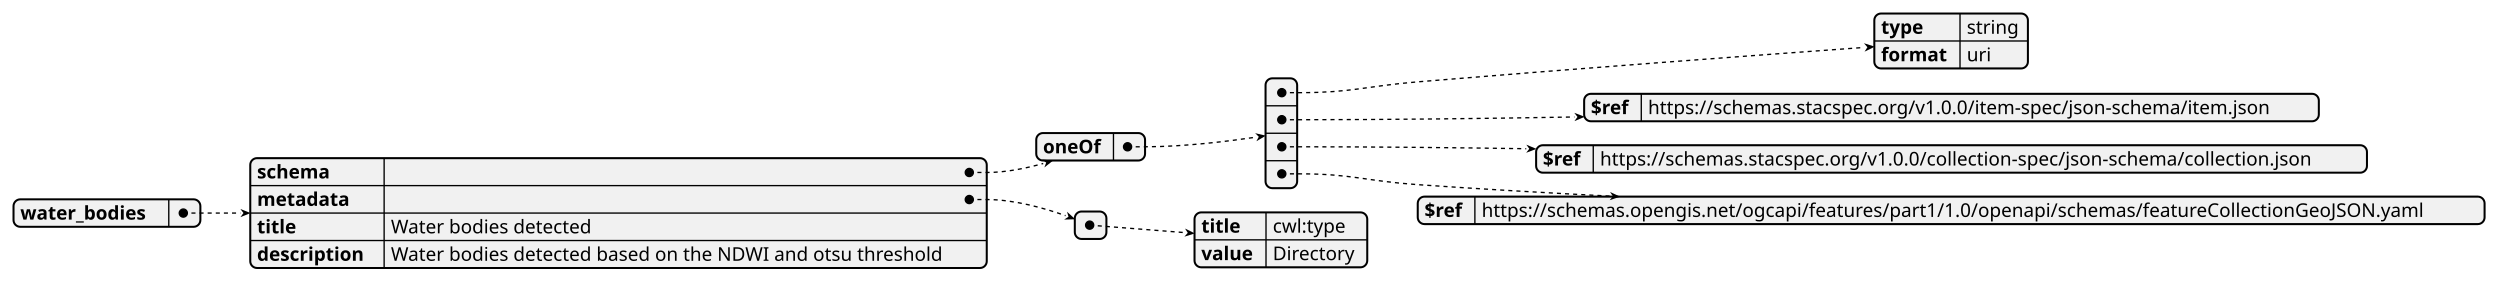
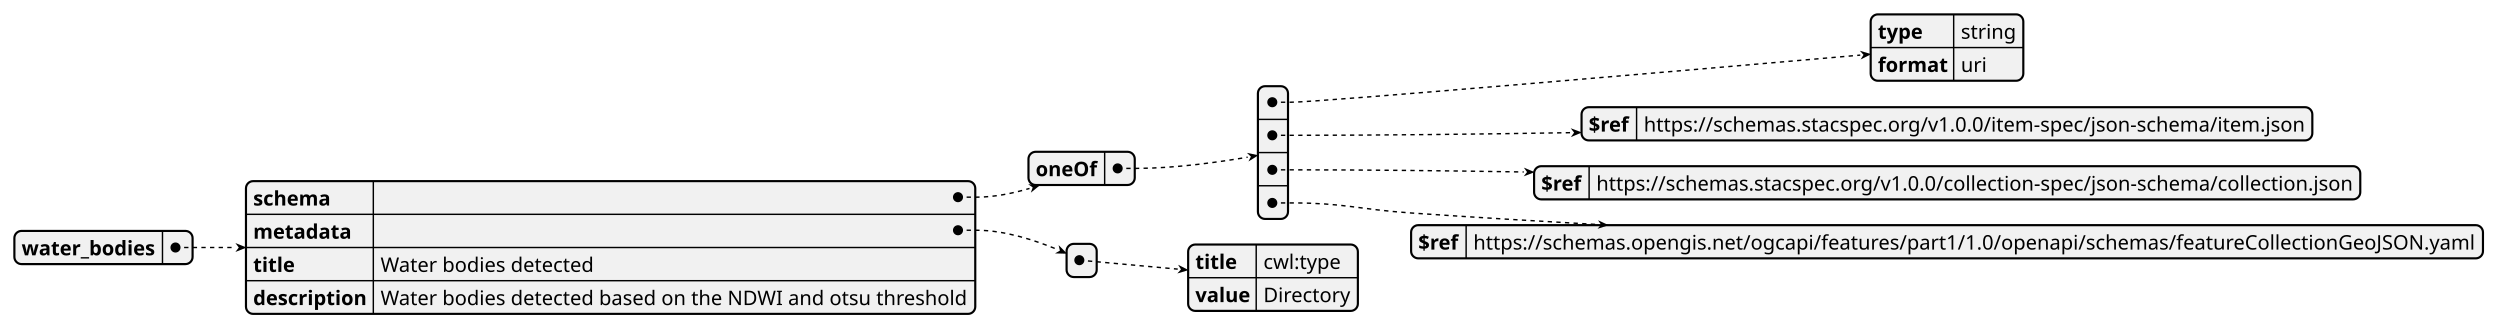
- <svg xmlns="http://www.w3.org/2000/svg" contentStyleType="text/css" data-diagram-type="JSON" height="210px" preserveAspectRatio="none" style="width:1848px;height:210px;background:#FFFFFF;" version="1.1" viewBox="0 0 1848 210" width="1848px" zoomAndPan="magnify">
+ <svg xmlns="http://www.w3.org/2000/svg" contentStyleType="text/css" data-diagram-type="JSON" height="230px" preserveAspectRatio="none" style="width:1738px;height:230px;background:#FFFFFF;" version="1.1" viewBox="0 0 1738 230" width="1738px" zoomAndPan="magnify">
  <defs />
  <g>
-     <rect fill="#F1F1F1" height="20.297" rx="5" ry="5" style="stroke:#F1F1F1;stroke-width:1.5;" width="138.111" x="10" y="147.352" />
-     <text fill="#000000" font-family="sans-serif" font-size="14" font-weight="bold" lengthAdjust="spacing" textLength="104.761" x="15" y="162.347">water_bodies</text>
-     <text fill="#000000" font-family="sans-serif" font-size="14" lengthAdjust="spacing" textLength="13.351" x="129.761" y="162.347">   </text>
-     <line style="stroke:#000000;stroke-width:1;" x1="124.761" x2="124.761" y1="147.352" y2="167.648" />
-     <rect fill="none" height="20.297" rx="5" ry="5" style="stroke:#000000;stroke-width:1.5;" width="138.111" x="10" y="147.352" />
-     <rect fill="#F1F1F1" height="81.188" rx="5" ry="5" style="stroke:#F1F1F1;stroke-width:1.5;" width="544.405" x="185" y="116.906" />
-     <text fill="#000000" font-family="sans-serif" font-size="14" font-weight="bold" lengthAdjust="spacing" textLength="60.129" x="190" y="131.901">schema</text>
-     <text fill="#000000" font-family="sans-serif" font-size="14" lengthAdjust="spacing" textLength="13.351" x="288.949" y="131.901">   </text>
-     <line style="stroke:#000000;stroke-width:1;" x1="283.949" x2="283.949" y1="116.906" y2="137.203" />
-     <line style="stroke:#000000;stroke-width:1;" x1="185" x2="729.405" y1="137.203" y2="137.203" />
-     <text fill="#000000" font-family="sans-serif" font-size="14" font-weight="bold" lengthAdjust="spacing" textLength="75.831" x="190" y="152.198">metadata</text>
-     <text fill="#000000" font-family="sans-serif" font-size="14" lengthAdjust="spacing" textLength="13.351" x="288.949" y="152.198">   </text>
-     <line style="stroke:#000000;stroke-width:1;" x1="283.949" x2="283.949" y1="137.203" y2="157.5" />
-     <line style="stroke:#000000;stroke-width:1;" x1="185" x2="729.405" y1="157.5" y2="157.5" />
-     <text fill="#000000" font-family="sans-serif" font-size="14" font-weight="bold" lengthAdjust="spacing" textLength="32.477" x="190" y="172.495">title</text>
-     <text fill="#000000" font-family="sans-serif" font-size="14" lengthAdjust="spacing" textLength="159.606" x="288.949" y="172.495">Water bodies detected</text>
-     <line style="stroke:#000000;stroke-width:1;" x1="283.949" x2="283.949" y1="157.5" y2="177.797" />
-     <line style="stroke:#000000;stroke-width:1;" x1="185" x2="729.405" y1="177.797" y2="177.797" />
-     <text fill="#000000" font-family="sans-serif" font-size="14" font-weight="bold" lengthAdjust="spacing" textLength="88.949" x="190" y="192.792">description</text>
-     <text fill="#000000" font-family="sans-serif" font-size="14" lengthAdjust="spacing" textLength="435.456" x="288.949" y="192.792">Water bodies detected based on the NDWI and otsu threshold</text>
-     <line style="stroke:#000000;stroke-width:1;" x1="283.949" x2="283.949" y1="177.797" y2="198.094" />
-     <rect fill="none" height="81.188" rx="5" ry="5" style="stroke:#000000;stroke-width:1.5;" width="544.405" x="185" y="116.906" />
-     <rect fill="#F1F1F1" height="20.297" rx="5" ry="5" style="stroke:#F1F1F1;stroke-width:1.5;" width="80.423" x="766" y="98.352" />
-     <text fill="#000000" font-family="sans-serif" font-size="14" font-weight="bold" lengthAdjust="spacing" textLength="47.072" x="771" y="113.347">oneOf</text>
-     <text fill="#000000" font-family="sans-serif" font-size="14" lengthAdjust="spacing" textLength="13.351" x="828.072" y="113.347">   </text>
-     <line style="stroke:#000000;stroke-width:1;" x1="823.072" x2="823.072" y1="98.352" y2="118.648" />
-     <rect fill="none" height="20.297" rx="5" ry="5" style="stroke:#000000;stroke-width:1.5;" width="80.423" x="766" y="98.352" />
-     <rect fill="#F1F1F1" height="81.188" rx="5" ry="5" style="stroke:#F1F1F1;stroke-width:1.5;" width="23.351" x="935.5" y="57.906" />
-     <text fill="#000000" font-family="sans-serif" font-size="14" lengthAdjust="spacing" textLength="13.351" x="940.5" y="72.901">   </text>
-     <line style="stroke:#000000;stroke-width:1;" x1="935.5" x2="958.851" y1="78.203" y2="78.203" />
-     <text fill="#000000" font-family="sans-serif" font-size="14" lengthAdjust="spacing" textLength="13.351" x="940.5" y="93.198">   </text>
-     <line style="stroke:#000000;stroke-width:1;" x1="935.5" x2="958.851" y1="98.5" y2="98.5" />
-     <text fill="#000000" font-family="sans-serif" font-size="14" lengthAdjust="spacing" textLength="13.351" x="940.5" y="113.495">   </text>
-     <line style="stroke:#000000;stroke-width:1;" x1="935.5" x2="958.851" y1="118.797" y2="118.797" />
-     <text fill="#000000" font-family="sans-serif" font-size="14" lengthAdjust="spacing" textLength="13.351" x="940.5" y="133.792">   </text>
-     <rect fill="none" height="81.188" rx="5" ry="5" style="stroke:#000000;stroke-width:1.5;" width="23.351" x="935.5" y="57.906" />
-     <rect fill="#F1F1F1" height="40.594" rx="5" ry="5" style="stroke:#F1F1F1;stroke-width:1.5;" width="113.529" x="1385.5" y="10" />
-     <text fill="#000000" font-family="sans-serif" font-size="14" font-weight="bold" lengthAdjust="spacing" textLength="35.335" x="1390.5" y="24.995">type</text>
-     <text fill="#000000" font-family="sans-serif" font-size="14" lengthAdjust="spacing" textLength="40.188" x="1453.841" y="24.995">string</text>
-     <line style="stroke:#000000;stroke-width:1;" x1="1448.841" x2="1448.841" y1="10" y2="30.297" />
-     <line style="stroke:#000000;stroke-width:1;" x1="1385.5" x2="1499.029" y1="30.297" y2="30.297" />
-     <text fill="#000000" font-family="sans-serif" font-size="14" font-weight="bold" lengthAdjust="spacing" textLength="53.341" x="1390.5" y="45.292">format</text>
-     <text fill="#000000" font-family="sans-serif" font-size="14" lengthAdjust="spacing" textLength="18.519" x="1453.841" y="45.292">uri</text>
-     <line style="stroke:#000000;stroke-width:1;" x1="1448.841" x2="1448.841" y1="30.297" y2="50.594" />
-     <rect fill="none" height="40.594" rx="5" ry="5" style="stroke:#000000;stroke-width:1.5;" width="113.529" x="1385.5" y="10" />
-     <rect fill="#F1F1F1" height="20.297" rx="5" ry="5" style="stroke:#F1F1F1;stroke-width:1.5;" width="543.079" x="1171" y="69.352" />
-     <text fill="#000000" font-family="sans-serif" font-size="14" font-weight="bold" lengthAdjust="spacing" textLength="32.231" x="1176" y="84.347">$ref</text>
-     <text fill="#000000" font-family="sans-serif" font-size="14" lengthAdjust="spacing" textLength="490.848" x="1218.231" y="84.347">https://schemas.stacspec.org/v1.0.0/item-spec/json-schema/item.json</text>
-     <line style="stroke:#000000;stroke-width:1;" x1="1213.231" x2="1213.231" y1="69.352" y2="89.648" />
-     <rect fill="none" height="20.297" rx="5" ry="5" style="stroke:#000000;stroke-width:1.5;" width="543.079" x="1171" y="69.352" />
-     <rect fill="#F1F1F1" height="20.297" rx="5" ry="5" style="stroke:#F1F1F1;stroke-width:1.5;" width="614.159" x="1135.5" y="107.352" />
-     <text fill="#000000" font-family="sans-serif" font-size="14" font-weight="bold" lengthAdjust="spacing" textLength="32.231" x="1140.5" y="122.347">$ref</text>
-     <text fill="#000000" font-family="sans-serif" font-size="14" lengthAdjust="spacing" textLength="561.928" x="1182.731" y="122.347">https://schemas.stacspec.org/v1.0.0/collection-spec/json-schema/collection.json</text>
-     <line style="stroke:#000000;stroke-width:1;" x1="1177.731" x2="1177.731" y1="107.352" y2="127.648" />
-     <rect fill="none" height="20.297" rx="5" ry="5" style="stroke:#000000;stroke-width:1.5;" width="614.159" x="1135.5" y="107.352" />
-     <rect fill="#F1F1F1" height="20.297" rx="5" ry="5" style="stroke:#F1F1F1;stroke-width:1.5;" width="788.599" x="1048" y="145.352" />
-     <text fill="#000000" font-family="sans-serif" font-size="14" font-weight="bold" lengthAdjust="spacing" textLength="32.231" x="1053" y="160.347">$ref</text>
-     <text fill="#000000" font-family="sans-serif" font-size="14" lengthAdjust="spacing" textLength="736.367" x="1095.231" y="160.347">https://schemas.opengis.net/ogcapi/features/part1/1.0/openapi/schemas/featureCollectionGeoJSON.yaml</text>
-     <line style="stroke:#000000;stroke-width:1;" x1="1090.231" x2="1090.231" y1="145.352" y2="165.648" />
-     <rect fill="none" height="20.297" rx="5" ry="5" style="stroke:#000000;stroke-width:1.5;" width="788.599" x="1048" y="145.352" />
-     <rect fill="#F1F1F1" height="20.297" rx="5" ry="5" style="stroke:#F1F1F1;stroke-width:1.5;" width="23.351" x="794.5" y="156.352" />
-     <text fill="#000000" font-family="sans-serif" font-size="14" lengthAdjust="spacing" textLength="13.351" x="799.5" y="171.347">   </text>
-     <rect fill="none" height="20.297" rx="5" ry="5" style="stroke:#000000;stroke-width:1.5;" width="23.351" x="794.5" y="156.352" />
-     <rect fill="#F1F1F1" height="40.594" rx="5" ry="5" style="stroke:#F1F1F1;stroke-width:1.5;" width="127.666" x="883" y="157" />
-     <text fill="#000000" font-family="sans-serif" font-size="14" font-weight="bold" lengthAdjust="spacing" textLength="32.477" x="888" y="171.995">title</text>
-     <text fill="#000000" font-family="sans-serif" font-size="14" lengthAdjust="spacing" textLength="59.028" x="940.834" y="171.995">cwl:type</text>
-     <line style="stroke:#000000;stroke-width:1;" x1="935.834" x2="935.834" y1="157" y2="177.297" />
-     <line style="stroke:#000000;stroke-width:1;" x1="883" x2="1010.666" y1="177.297" y2="177.297" />
-     <text fill="#000000" font-family="sans-serif" font-size="14" font-weight="bold" lengthAdjust="spacing" textLength="42.834" x="888" y="192.292">value</text>
-     <text fill="#000000" font-family="sans-serif" font-size="14" lengthAdjust="spacing" textLength="64.832" x="940.834" y="192.292">Directory</text>
-     <line style="stroke:#000000;stroke-width:1;" x1="935.834" x2="935.834" y1="177.297" y2="197.594" />
-     <rect fill="none" height="40.594" rx="5" ry="5" style="stroke:#000000;stroke-width:1.5;" width="127.666" x="883" y="157" />
-     <path d="M947.5,68.5 L960.5,68.5 C999.551,68.5 1009.085,63.76 1048,60.5 C1164.321,50.755 1300.076,40.711 1378.042,35.07" fill="none" style="stroke:#000000;stroke-width:1;stroke-dasharray:3,3;" />
-     <path d="M1378.268,38.2 L1380.389,34.901 L1377.816,31.94 L1385.867,34.505 L1378.268,38.2" fill="#000000" />
-     <ellipse cx="947.5" cy="68.5" fill="#000000" rx="3" ry="3" style="stroke:#000000;stroke-width:1;" />
-     <path d="M947.5,88.5 L960.5,88.5 C1026.313,88.5 1097.178,87.649 1163.765,86.471" fill="none" style="stroke:#000000;stroke-width:1;stroke-dasharray:3,3;" />
-     <path d="M1163.82,89.542 L1166.069,86.429 L1163.71,83.399 L1171.444,86.333 L1163.82,89.542" fill="#000000" />
-     <ellipse cx="947.5" cy="88.5" fill="#000000" rx="3" ry="3" style="stroke:#000000;stroke-width:1;" />
-     <path d="M947.5,108.5 L960.5,108.5 C1014.711,108.5 1072.349,109.077 1128.2,109.94" fill="none" style="stroke:#000000;stroke-width:1;stroke-dasharray:3,3;" />
-     <path d="M1128.153,112.944 L1130.454,109.975 L1128.247,106.935 L1135.712,110.057 L1128.153,112.944" fill="#000000" />
-     <ellipse cx="947.5" cy="108.5" fill="#000000" rx="3" ry="3" style="stroke:#000000;stroke-width:1;" />
-     <path d="M947.5,128.5 L960.5,128.5 C999.551,128.5 1009.044,133.781 1048,136.5 C1093.879,139.702 1142.802,142.532 1190.013,144.964" fill="none" style="stroke:#000000;stroke-width:1;stroke-dasharray:3,3;" />
-     <path d="M1189.859,147.989 L1192.282,145.08 L1190.168,141.939 L1197.575,145.351 L1189.859,147.989" fill="#000000" />
-     <ellipse cx="947.5" cy="128.5" fill="#000000" rx="3" ry="3" style="stroke:#000000;stroke-width:1;" />
-     <path d="M833.5,108.5 L846.5,108.5 C875.176,108.5 908.25,104.378 928.254,101.427" fill="none" style="stroke:#000000;stroke-width:1;stroke-dasharray:3,3;" />
-     <path d="M928.71,104.418 L930.498,101.085 L927.798,98.436 L935.733,100.288 L928.71,104.418" fill="#000000" />
-     <ellipse cx="833.5" cy="108.5" fill="#000000" rx="3" ry="3" style="stroke:#000000;stroke-width:1;" />
-     <path d="M716.5,127.5 L729.5,127.5 C743.37,127.5 758.251,124.485 771.136,120.856" fill="none" style="stroke:#000000;stroke-width:1;stroke-dasharray:3,3;" />
-     <path d="M772.011,123.79 L773.336,120.2 L770.26,117.923 L778.469,118.668 L772.011,123.79" fill="#000000" />
-     <ellipse cx="716.5" cy="127.5" fill="#000000" rx="3" ry="3" style="stroke:#000000;stroke-width:1;" />
-     <path d="M805.476,166.42 L818.436,167.438 C831.506,168.465 853.571,170.198 875.737,171.94" fill="none" style="stroke:#000000;stroke-width:1;stroke-dasharray:3,3;" />
-     <path d="M875.501,174.943 L877.99,172.117 L875.973,168.937 L883.245,172.53 L875.501,174.943" fill="#000000" />
-     <ellipse cx="805.476" cy="166.42" fill="#000000" rx="3" ry="3" style="stroke:#000000;stroke-width:1;" />
-     <path d="M716.5,147.5 L729.5,147.5 C749.884,147.5 772.449,154.012 787.655,159.412" fill="none" style="stroke:#000000;stroke-width:1;stroke-dasharray:3,3;" />
-     <path d="M786.583,162.304 L789.824,160.216 L788.728,156.519 L794.886,162.093 L786.583,162.304" fill="#000000" />
-     <ellipse cx="716.5" cy="147.5" fill="#000000" rx="3" ry="3" style="stroke:#000000;stroke-width:1;" />
-     <path d="M135.5,157.5 L148.5,157.5 C158.087,157.5 167.843,157.5 177.695,157.5" fill="none" style="stroke:#000000;stroke-width:1;stroke-dasharray:3,3;" />
-     <path d="M177.695,160.521 L179.961,157.5 L177.695,154.479 L185.247,157.5 L177.695,160.521" fill="#000000" />
-     <ellipse cx="135.5" cy="157.5" fill="#000000" rx="3" ry="3" style="stroke:#000000;stroke-width:1;" />
+     <rect fill="#F1F1F1" height="23.068" rx="5" ry="5" style="stroke:#F1F1F1;stroke-width:1.5;" width="123.88" x="10" y="160.534" />
+     <text fill="#000000" font-family="sans-serif" font-size="14" font-weight="bold" lengthAdjust="spacing" textLength="92.96" x="15" y="177.5">water_bodies</text>
+     <text fill="#000000" font-family="sans-serif" font-size="14" lengthAdjust="spacing" textLength="10.92" x="117.96" y="177.5">   </text>
+     <line style="stroke:#000000;stroke-width:1;" x1="112.96" x2="112.96" y1="160.534" y2="183.602" />
+     <rect fill="none" height="23.068" rx="5" ry="5" style="stroke:#000000;stroke-width:1.5;" width="123.88" x="10" y="160.534" />
+     <rect fill="#F1F1F1" height="92.272" rx="5" ry="5" style="stroke:#F1F1F1;stroke-width:1.5;" width="506.999" x="171" y="125.932" />
+     <text fill="#000000" font-family="sans-serif" font-size="14" font-weight="bold" lengthAdjust="spacing" textLength="53.543" x="176" y="142.898">schema</text>
+     <text fill="#000000" font-family="sans-serif" font-size="14" lengthAdjust="spacing" textLength="10.92" x="264.536" y="142.898">   </text>
+     <line style="stroke:#000000;stroke-width:1;" x1="259.536" x2="259.536" y1="125.932" y2="149" />
+     <line style="stroke:#000000;stroke-width:1;" x1="171" x2="677.999" y1="149" y2="149" />
+     <text fill="#000000" font-family="sans-serif" font-size="14" font-weight="bold" lengthAdjust="spacing" textLength="66.766" x="176" y="165.966">metadata</text>
+     <text fill="#000000" font-family="sans-serif" font-size="14" lengthAdjust="spacing" textLength="10.92" x="264.536" y="165.966">   </text>
+     <line style="stroke:#000000;stroke-width:1;" x1="259.536" x2="259.536" y1="149" y2="172.068" />
+     <line style="stroke:#000000;stroke-width:1;" x1="171" x2="677.999" y1="172.068" y2="172.068" />
+     <text fill="#000000" font-family="sans-serif" font-size="14" font-weight="bold" lengthAdjust="spacing" textLength="27.415" x="176" y="189.034">title</text>
+     <text fill="#000000" font-family="sans-serif" font-size="14" lengthAdjust="spacing" textLength="148.525" x="264.536" y="189.034">Water bodies detected</text>
+     <line style="stroke:#000000;stroke-width:1;" x1="259.536" x2="259.536" y1="172.068" y2="195.136" />
+     <line style="stroke:#000000;stroke-width:1;" x1="171" x2="677.999" y1="195.136" y2="195.136" />
+     <text fill="#000000" font-family="sans-serif" font-size="14" font-weight="bold" lengthAdjust="spacing" textLength="78.536" x="176" y="212.102">description</text>
+     <text fill="#000000" font-family="sans-serif" font-size="14" lengthAdjust="spacing" textLength="408.462" x="264.536" y="212.102">Water bodies detected based on the NDWI and otsu threshold</text>
+     <line style="stroke:#000000;stroke-width:1;" x1="259.536" x2="259.536" y1="195.136" y2="218.204" />
+     <rect fill="none" height="92.272" rx="5" ry="5" style="stroke:#000000;stroke-width:1.5;" width="506.999" x="171" y="125.932" />
+     <rect fill="#F1F1F1" height="23.068" rx="5" ry="5" style="stroke:#F1F1F1;stroke-width:1.5;" width="73.875" x="715" y="105.534" />
+     <text fill="#000000" font-family="sans-serif" font-size="14" font-weight="bold" lengthAdjust="spacing" textLength="42.955" x="720" y="122.5">oneOf</text>
+     <text fill="#000000" font-family="sans-serif" font-size="14" lengthAdjust="spacing" textLength="10.92" x="772.955" y="122.5">   </text>
+     <line style="stroke:#000000;stroke-width:1;" x1="767.955" x2="767.955" y1="105.534" y2="128.602" />
+     <rect fill="none" height="23.068" rx="5" ry="5" style="stroke:#000000;stroke-width:1.5;" width="73.875" x="715" y="105.534" />
+     <rect fill="#F1F1F1" height="92.272" rx="5" ry="5" style="stroke:#F1F1F1;stroke-width:1.5;" width="20.92" x="874.5" y="59.932" />
+     <text fill="#000000" font-family="sans-serif" font-size="14" lengthAdjust="spacing" textLength="10.92" x="879.5" y="76.898">   </text>
+     <line style="stroke:#000000;stroke-width:1;" x1="874.5" x2="895.42" y1="83" y2="83" />
+     <text fill="#000000" font-family="sans-serif" font-size="14" lengthAdjust="spacing" textLength="10.92" x="879.5" y="99.966">   </text>
+     <line style="stroke:#000000;stroke-width:1;" x1="874.5" x2="895.42" y1="106.068" y2="106.068" />
+     <text fill="#000000" font-family="sans-serif" font-size="14" lengthAdjust="spacing" textLength="10.92" x="879.5" y="123.034">   </text>
+     <line style="stroke:#000000;stroke-width:1;" x1="874.5" x2="895.42" y1="129.136" y2="129.136" />
+     <text fill="#000000" font-family="sans-serif" font-size="14" lengthAdjust="spacing" textLength="10.92" x="879.5" y="146.102">   </text>
+     <rect fill="none" height="92.272" rx="5" ry="5" style="stroke:#000000;stroke-width:1.5;" width="20.92" x="874.5" y="59.932" />
+     <rect fill="#F1F1F1" height="46.136" rx="5" ry="5" style="stroke:#F1F1F1;stroke-width:1.5;" width="106.107" x="1300.5" y="10" />
+     <text fill="#000000" font-family="sans-serif" font-size="14" font-weight="bold" lengthAdjust="spacing" textLength="30.45" x="1305.5" y="26.966">type</text>
+     <text fill="#000000" font-family="sans-serif" font-size="14" lengthAdjust="spacing" textLength="38.416" x="1363.191" y="26.966">string</text>
+     <line style="stroke:#000000;stroke-width:1;" x1="1358.191" x2="1358.191" y1="10" y2="33.068" />
+     <line style="stroke:#000000;stroke-width:1;" x1="1300.5" x2="1406.607" y1="33.068" y2="33.068" />
+     <text fill="#000000" font-family="sans-serif" font-size="14" font-weight="bold" lengthAdjust="spacing" textLength="47.691" x="1305.5" y="50.034">format</text>
+     <text fill="#000000" font-family="sans-serif" font-size="14" lengthAdjust="spacing" textLength="18.046" x="1363.191" y="50.034">uri</text>
+     <line style="stroke:#000000;stroke-width:1;" x1="1358.191" x2="1358.191" y1="33.068" y2="56.136" />
+     <rect fill="none" height="46.136" rx="5" ry="5" style="stroke:#000000;stroke-width:1.5;" width="106.107" x="1300.5" y="10" />
+     <rect fill="#F1F1F1" height="23.068" rx="5" ry="5" style="stroke:#F1F1F1;stroke-width:1.5;" width="508.024" x="1099.5" y="74.534" />
+     <text fill="#000000" font-family="sans-serif" font-size="14" font-weight="bold" lengthAdjust="spacing" textLength="28.252" x="1104.5" y="91.5">$ref</text>
+     <text fill="#000000" font-family="sans-serif" font-size="14" lengthAdjust="spacing" textLength="459.772" x="1142.752" y="91.5">https://schemas.stacspec.org/v1.0.0/item-spec/json-schema/item.json</text>
+     <line style="stroke:#000000;stroke-width:1;" x1="1137.752" x2="1137.752" y1="74.534" y2="97.602" />
+     <rect fill="none" height="23.068" rx="5" ry="5" style="stroke:#000000;stroke-width:1.5;" width="508.024" x="1099.5" y="74.534" />
+     <rect fill="#F1F1F1" height="23.068" rx="5" ry="5" style="stroke:#F1F1F1;stroke-width:1.5;" width="574.356" x="1066.5" y="115.534" />
+     <text fill="#000000" font-family="sans-serif" font-size="14" font-weight="bold" lengthAdjust="spacing" textLength="28.252" x="1071.5" y="132.5">$ref</text>
+     <text fill="#000000" font-family="sans-serif" font-size="14" lengthAdjust="spacing" textLength="526.104" x="1109.752" y="132.5">https://schemas.stacspec.org/v1.0.0/collection-spec/json-schema/collection.json</text>
+     <line style="stroke:#000000;stroke-width:1;" x1="1104.752" x2="1104.752" y1="115.534" y2="138.602" />
+     <rect fill="none" height="23.068" rx="5" ry="5" style="stroke:#000000;stroke-width:1.5;" width="574.356" x="1066.5" y="115.534" />
+     <rect fill="#F1F1F1" height="23.068" rx="5" ry="5" style="stroke:#F1F1F1;stroke-width:1.5;" width="745.155" x="981" y="156.534" />
+     <text fill="#000000" font-family="sans-serif" font-size="14" font-weight="bold" lengthAdjust="spacing" textLength="28.252" x="986" y="173.5">$ref</text>
+     <text fill="#000000" font-family="sans-serif" font-size="14" lengthAdjust="spacing" textLength="696.903" x="1024.252" y="173.5">https://schemas.opengis.net/ogcapi/features/part1/1.0/openapi/schemas/featureCollectionGeoJSON.yaml</text>
+     <line style="stroke:#000000;stroke-width:1;" x1="1019.252" x2="1019.252" y1="156.534" y2="179.602" />
+     <rect fill="none" height="23.068" rx="5" ry="5" style="stroke:#000000;stroke-width:1.5;" width="745.155" x="981" y="156.534" />
+     <rect fill="#F1F1F1" height="23.068" rx="5" ry="5" style="stroke:#F1F1F1;stroke-width:1.5;" width="20.92" x="741.5" y="169.534" />
+     <text fill="#000000" font-family="sans-serif" font-size="14" lengthAdjust="spacing" textLength="10.92" x="746.5" y="186.5">   </text>
+     <rect fill="none" height="23.068" rx="5" ry="5" style="stroke:#000000;stroke-width:1.5;" width="20.92" x="741.5" y="169.534" />
+     <rect fill="#F1F1F1" height="46.136" rx="5" ry="5" style="stroke:#F1F1F1;stroke-width:1.5;" width="117.989" x="826" y="170" />
+     <text fill="#000000" font-family="sans-serif" font-size="14" font-weight="bold" lengthAdjust="spacing" textLength="27.415" x="831" y="186.966">title</text>
+     <text fill="#000000" font-family="sans-serif" font-size="14" lengthAdjust="spacing" textLength="53.788" x="878.313" y="186.966">cwl:type</text>
+     <line style="stroke:#000000;stroke-width:1;" x1="873.313" x2="873.313" y1="170" y2="193.068" />
+     <line style="stroke:#000000;stroke-width:1;" x1="826" x2="943.989" y1="193.068" y2="193.068" />
+     <text fill="#000000" font-family="sans-serif" font-size="14" font-weight="bold" lengthAdjust="spacing" textLength="37.313" x="831" y="210.034">value</text>
+     <text fill="#000000" font-family="sans-serif" font-size="14" lengthAdjust="spacing" textLength="60.676" x="878.313" y="210.034">Directory</text>
+     <line style="stroke:#000000;stroke-width:1;" x1="873.313" x2="873.313" y1="193.068" y2="216.136" />
+     <rect fill="none" height="46.136" rx="5" ry="5" style="stroke:#000000;stroke-width:1.5;" width="117.989" x="826" y="170" />
+     <path d="M884.5,71.068 L897.5,71.068 C916.961,71.068 1174.123,48.749 1293.219,38.321" fill="none" style="stroke:#000000;stroke-width:1;stroke-dasharray:3,3;" />
+     <path d="M1293.487,41.377 L1295.512,38.12 L1292.952,35.264 L1300.86,37.652 L1293.487,41.377" fill="#000000" />
+     <ellipse cx="884.5" cy="71.068" fill="#000000" rx="3" ry="3" style="stroke:#000000;stroke-width:1;" />
+     <path d="M884.5,94.068 L897.5,94.068 C960.487,94.068 1028.366,93.294 1091.998,92.227" fill="none" style="stroke:#000000;stroke-width:1;stroke-dasharray:3,3;" />
+     <path d="M1092.05,95.322 L1094.319,92.188 L1091.945,89.132 L1099.736,92.096 L1092.05,95.322" fill="#000000" />
+     <ellipse cx="884.5" cy="94.068" fill="#000000" rx="3" ry="3" style="stroke:#000000;stroke-width:1;" />
+     <path d="M884.5,118.068 L897.5,118.068 C949.813,118.068 1005.499,118.669 1059.323,119.56" fill="none" style="stroke:#000000;stroke-width:1;stroke-dasharray:3,3;" />
+     <path d="M1059.272,122.593 L1061.598,119.598 L1059.374,116.527 L1066.905,119.687 L1059.272,122.593" fill="#000000" />
+     <ellipse cx="884.5" cy="118.068" fill="#000000" rx="3" ry="3" style="stroke:#000000;stroke-width:1;" />
+     <path d="M884.5,141.068 L897.5,141.068 C934.741,141.068 943.846,145.512 981,148.068 C1022.934,150.952 1067.552,153.661 1110.788,156.098" fill="none" style="stroke:#000000;stroke-width:1;stroke-dasharray:3,3;" />
+     <path d="M1110.62,159.093 L1113.035,156.224 L1110.956,153.102 L1118.277,156.518 L1110.62,159.093" fill="#000000" />
+     <ellipse cx="884.5" cy="141.068" fill="#000000" rx="3" ry="3" style="stroke:#000000;stroke-width:1;" />
+     <path d="M777,117.068 L790,117.068 C817.193,117.068 848.494,112.518 867.373,109.271" fill="none" style="stroke:#000000;stroke-width:1;stroke-dasharray:3,3;" />
+     <path d="M867.908,112.276 L869.626,108.87 L866.838,106.266 L874.884,107.934 L867.908,112.276" fill="#000000" />
+     <ellipse cx="777" cy="117.068" fill="#000000" rx="3" ry="3" style="stroke:#000000;stroke-width:1;" />
+     <path d="M666,137.068 L679,137.068 C691.21,137.068 704.174,134.399 715.712,131.011" fill="none" style="stroke:#000000;stroke-width:1;stroke-dasharray:3,3;" />
+     <path d="M716.636,133.953 L717.918,130.319 L714.788,128.07 L723.066,128.702 L716.636,133.953" fill="#000000" />
+     <ellipse cx="666" cy="137.068" fill="#000000" rx="3" ry="3" style="stroke:#000000;stroke-width:1;" />
+     <path d="M750.356,180.873 L763.302,182.05 C775.75,183.182 797.263,185.137 818.743,187.09" fill="none" style="stroke:#000000;stroke-width:1;stroke-dasharray:3,3;" />
+     <path d="M818.467,190.122 L821.017,187.297 L819.018,184.058 L826.324,187.779 L818.467,190.122" fill="#000000" />
+     <ellipse cx="750.356" cy="180.873" fill="#000000" rx="3" ry="3" style="stroke:#000000;stroke-width:1;" />
+     <path d="M666,160.068 L679,160.068 C698.681,160.068 720.222,167.296 734.668,173.271" fill="none" style="stroke:#000000;stroke-width:1;stroke-dasharray:3,3;" />
+     <path d="M733.413,176.166 L736.839,174.212 L735.923,170.375 L741.906,176.407 L733.413,176.166" fill="#000000" />
+     <ellipse cx="666" cy="160.068" fill="#000000" rx="3" ry="3" style="stroke:#000000;stroke-width:1;" />
+     <path d="M122,172.068 L135,172.068 C144.403,172.068 153.977,172.068 163.649,172.068" fill="none" style="stroke:#000000;stroke-width:1;stroke-dasharray:3,3;" />
+     <path d="M163.649,175.178 L165.981,172.068 L163.649,168.958 L171.424,172.068 L163.649,175.178" fill="#000000" />
+     <ellipse cx="122" cy="172.068" fill="#000000" rx="3" ry="3" style="stroke:#000000;stroke-width:1;" />
  </g>
</svg>
